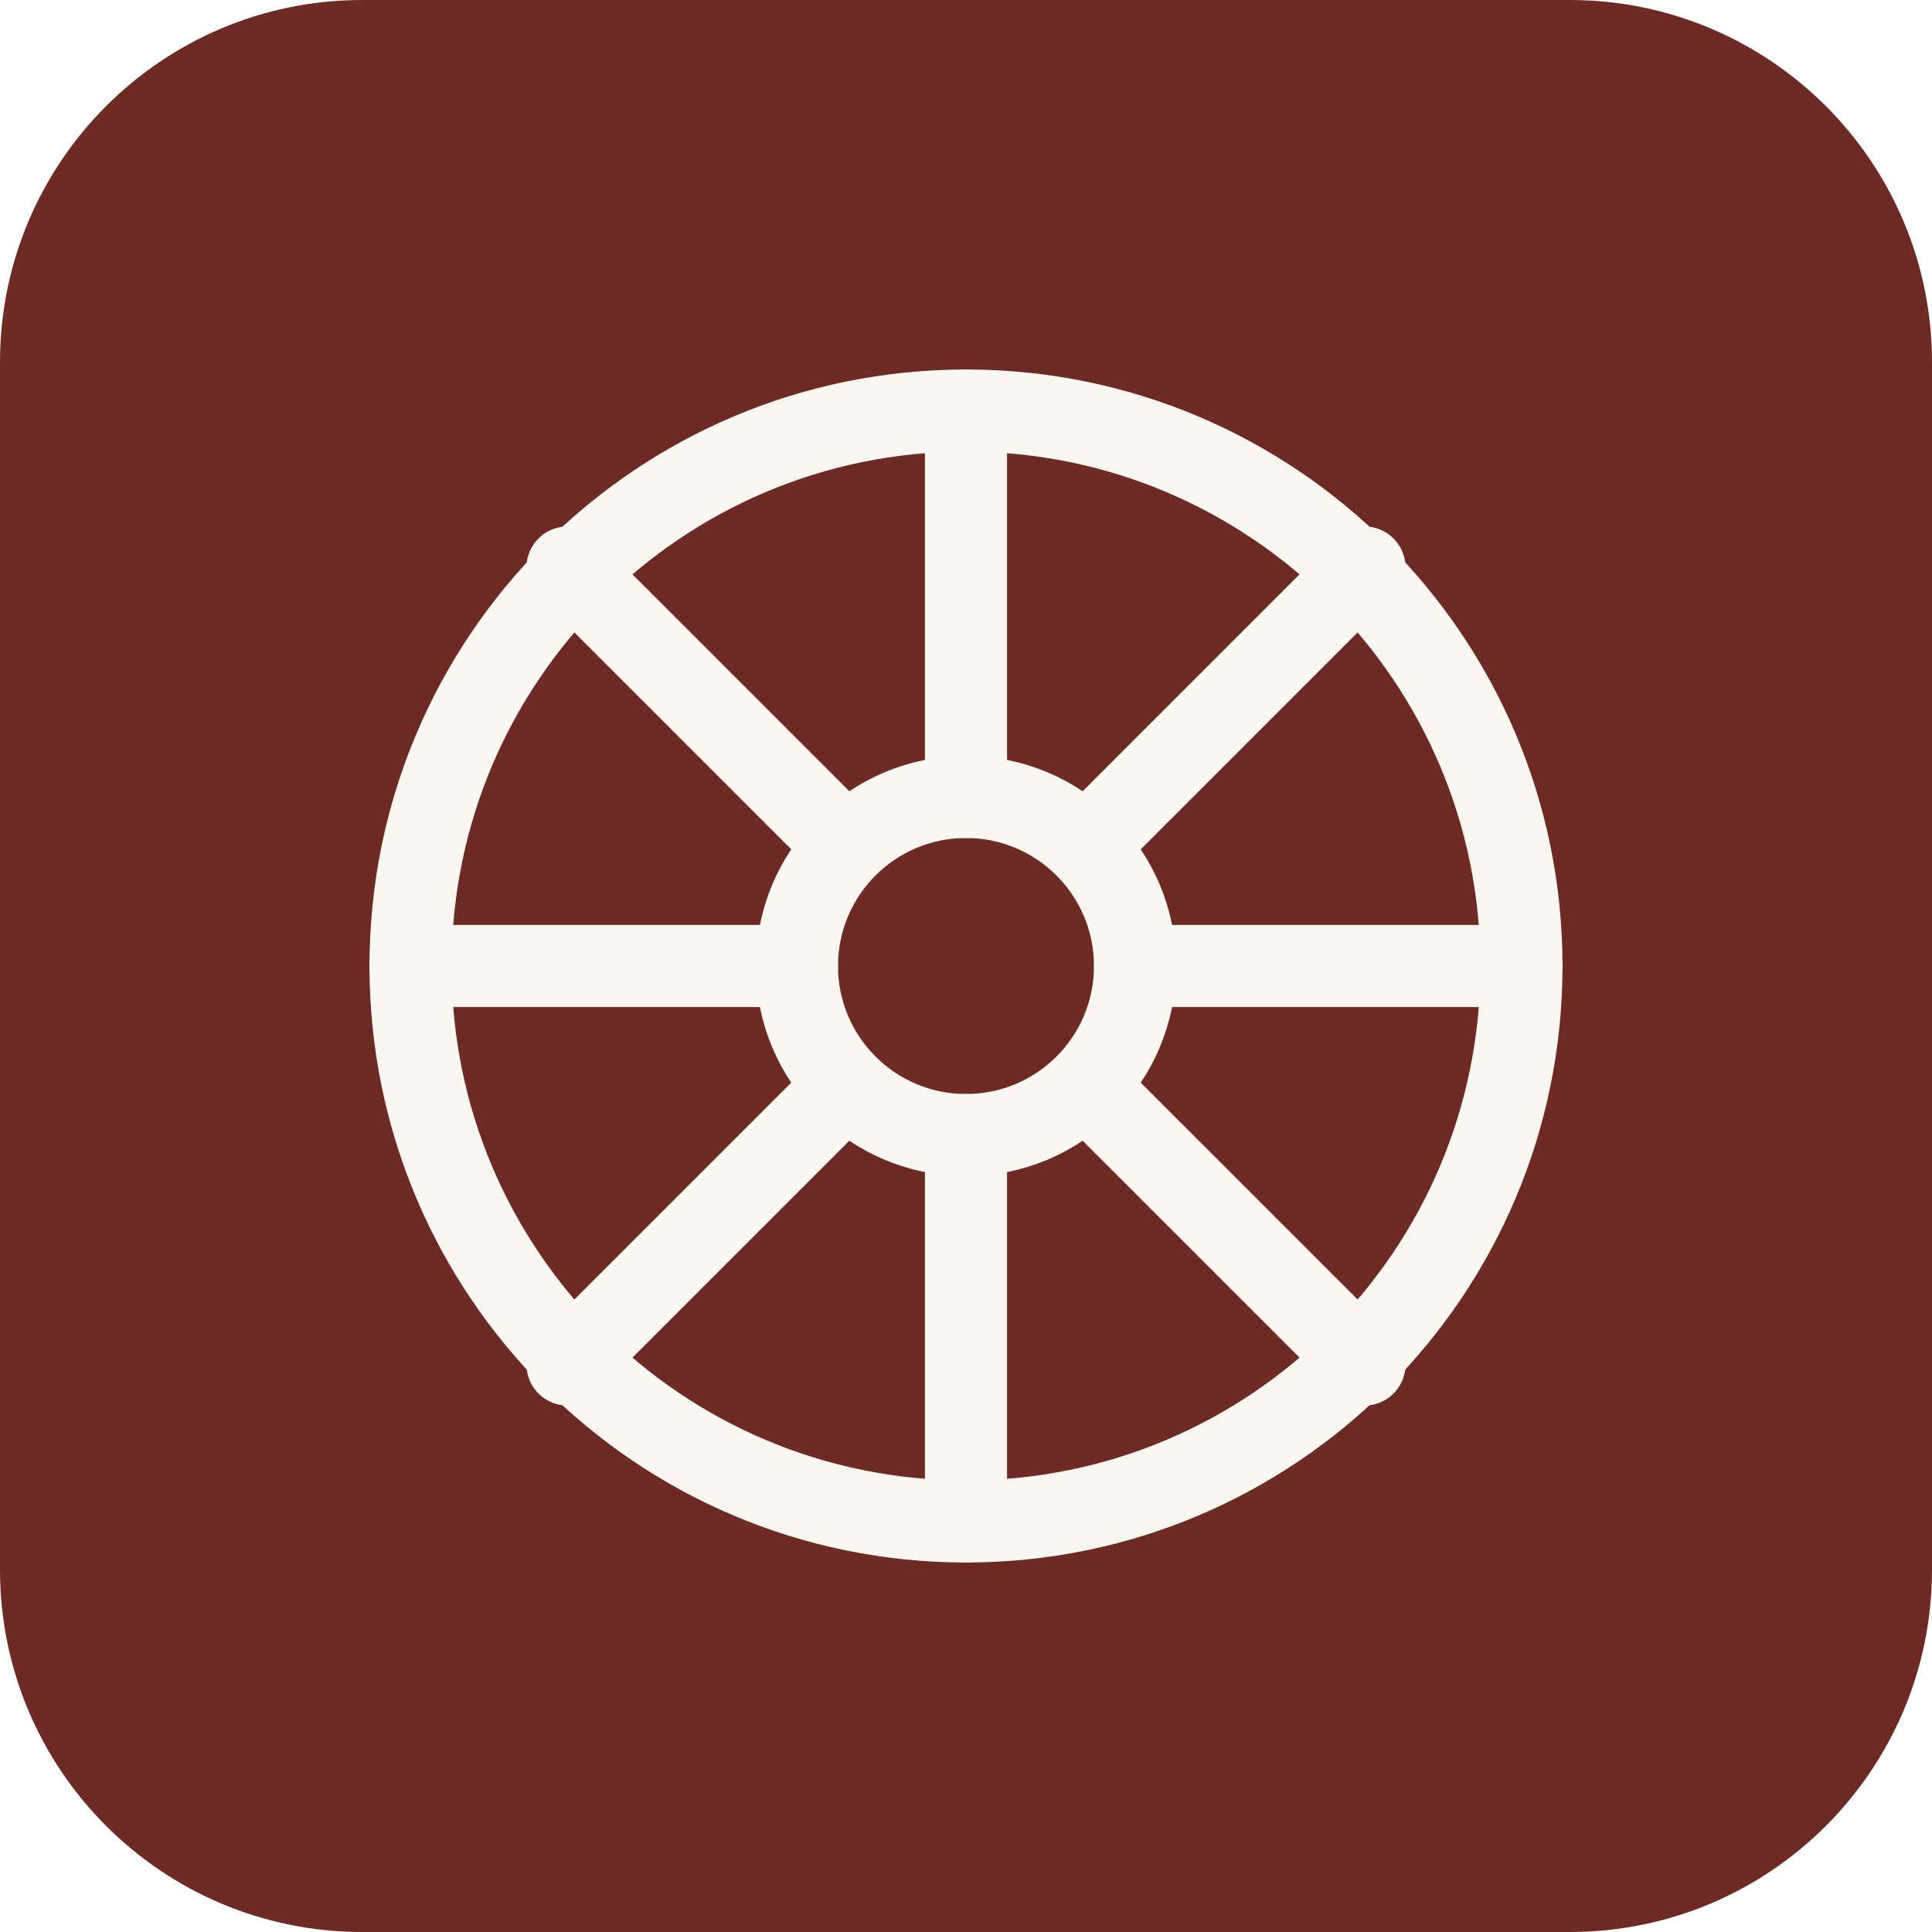
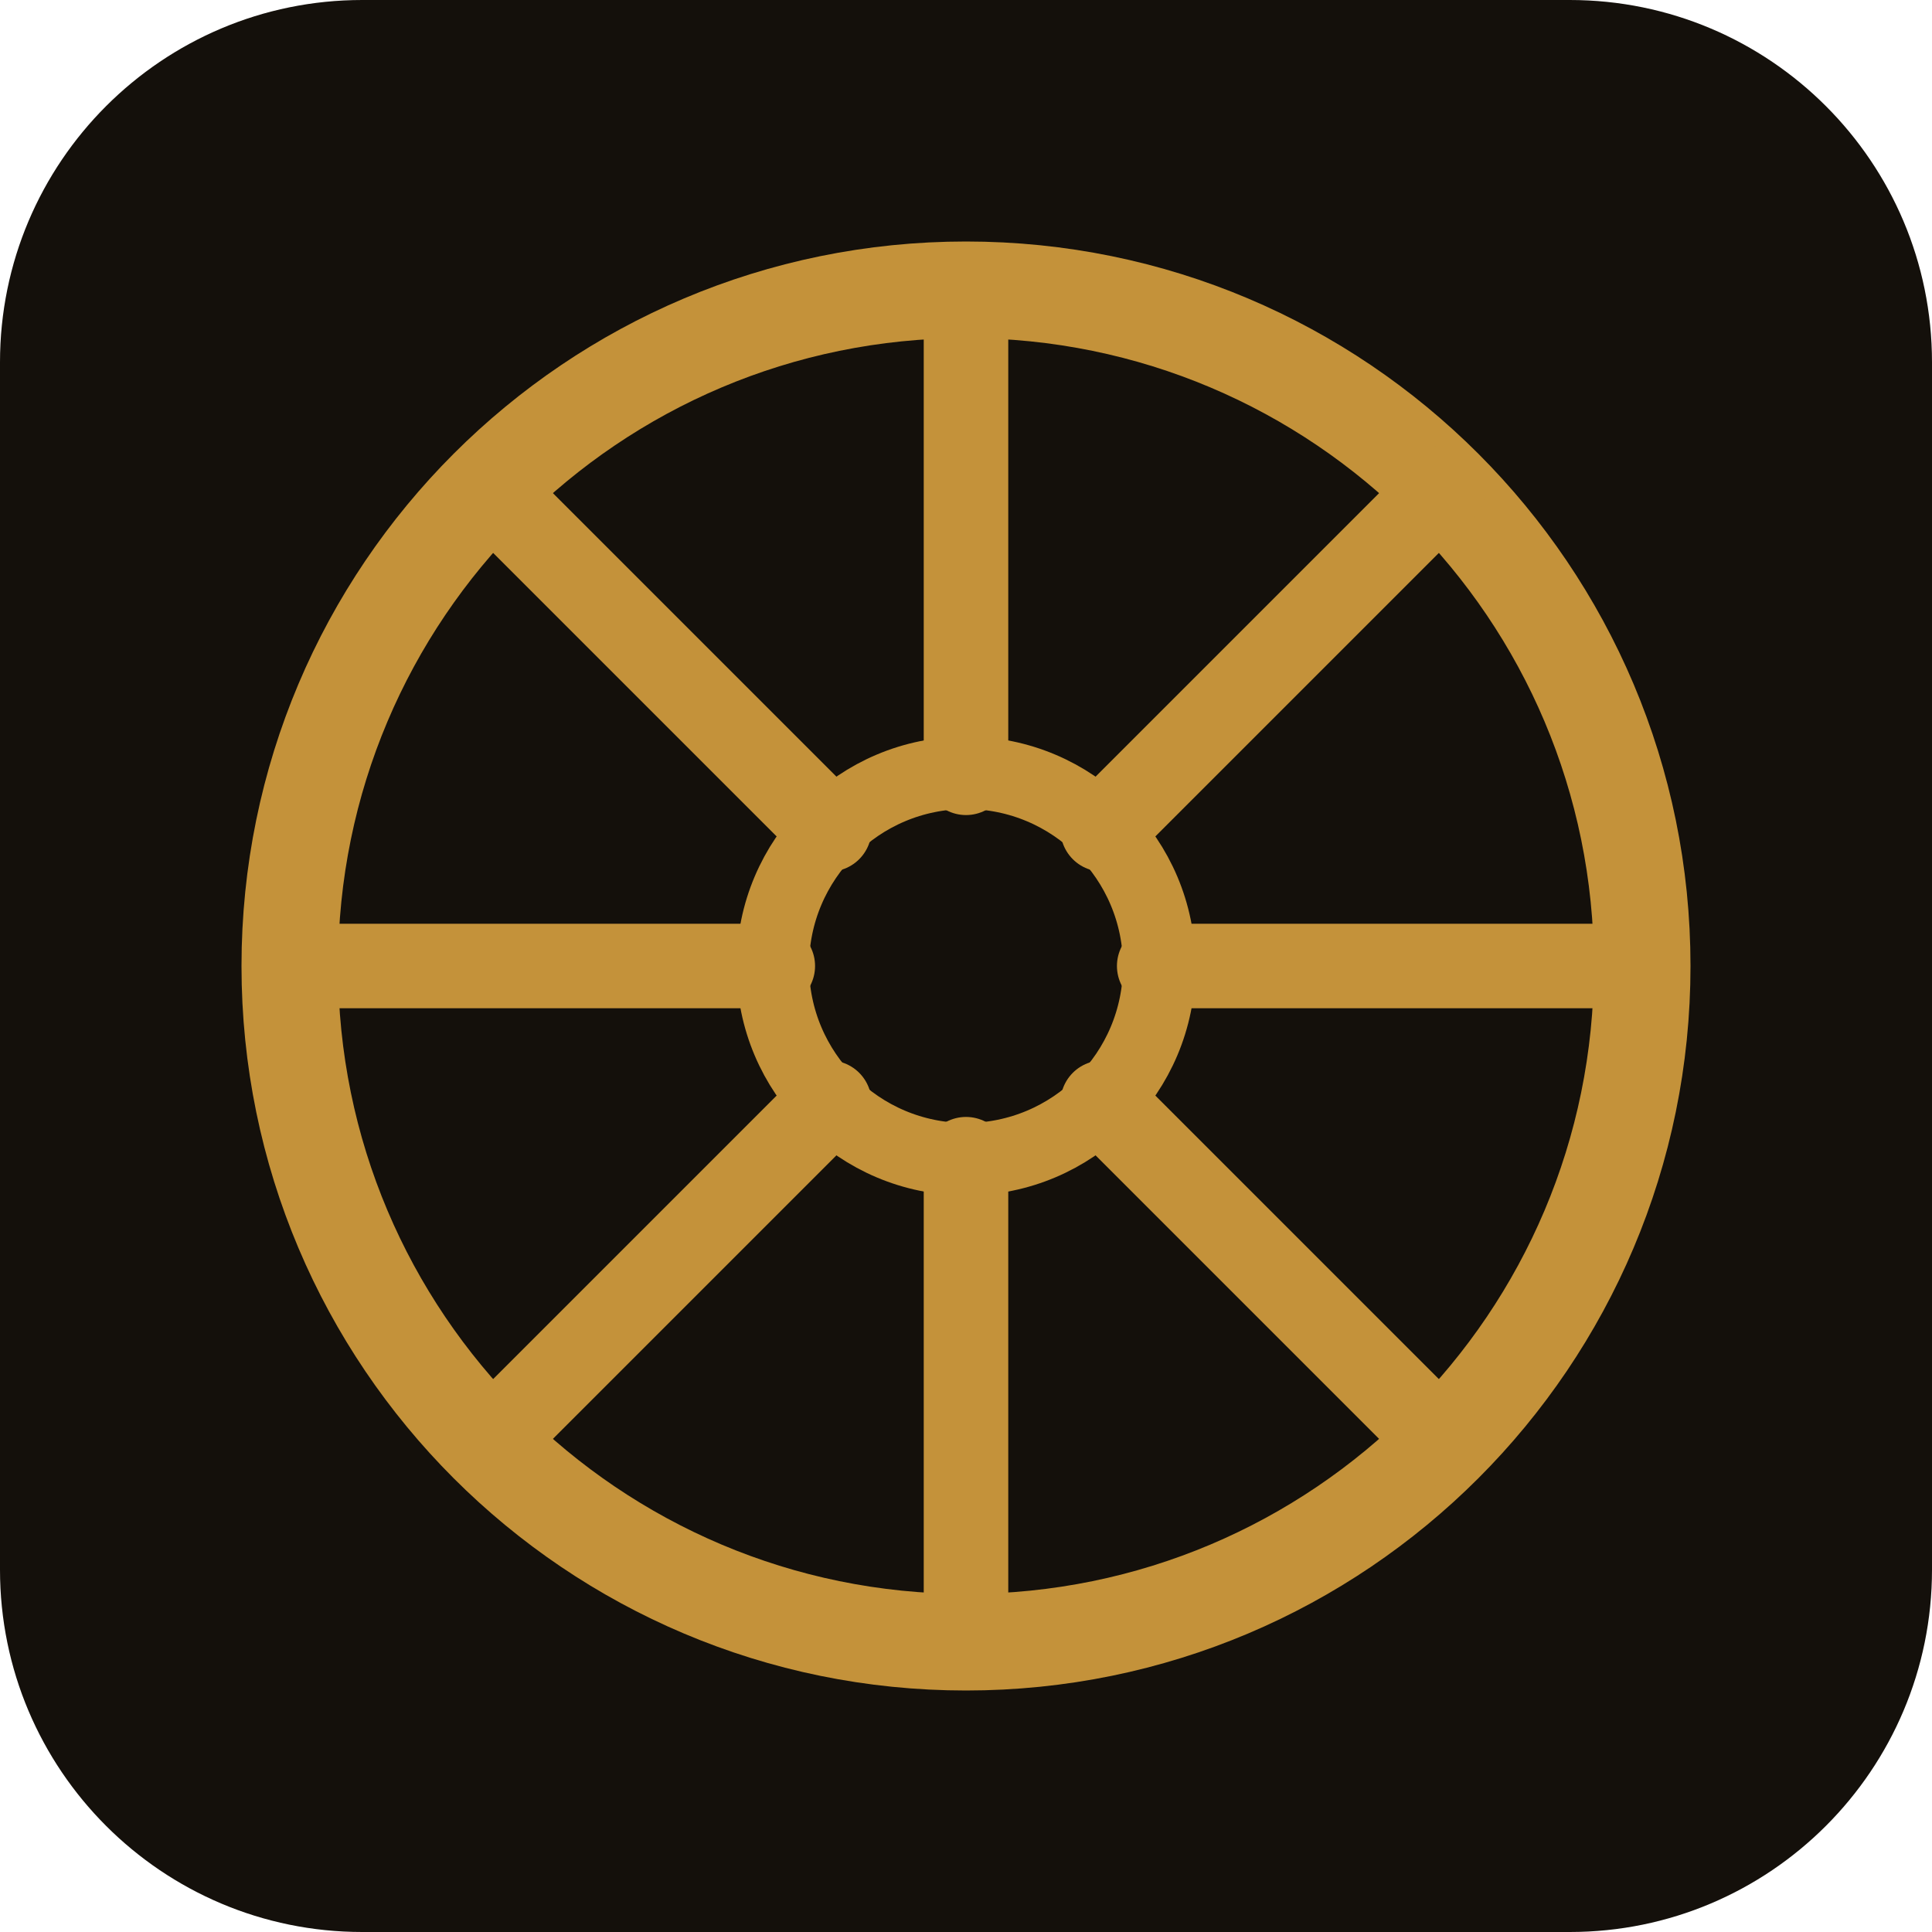
<svg xmlns="http://www.w3.org/2000/svg" viewBox="0 0 80 80">
-   <rect width="80" height="80" rx="15" fill="#6E2A24" />
-   <g fill="none" stroke="#FAF7F0" stroke-width="3.4" stroke-linecap="round">
-     <circle cx="40" cy="40" r="23" />
-     <circle cx="40" cy="40" r="7" />
-     <line x1="47" y1="40" x2="63" y2="40" />
-     <line x1="40" y1="47" x2="40" y2="63" />
-     <line x1="33" y1="40" x2="17" y2="40" />
-     <line x1="40" y1="33" x2="40" y2="17" />
-     <line x1="45.2" y1="34.8" x2="56.5" y2="23.5" />
-     <line x1="34.8" y1="34.8" x2="23.5" y2="23.5" />
-     <line x1="45.2" y1="45.2" x2="56.5" y2="56.5" />
-     <line x1="34.8" y1="45.2" x2="23.5" y2="56.5" />
+   <rect width="80" height="80" rx="15" fill="#14100B" />
+   <g fill="none" stroke="#C4923A" stroke-linecap="round">
+     <circle cx="40" cy="40" r="28" stroke-width="4" />
+     <circle cx="40" cy="40" r="8" stroke-width="3" />
+     <g stroke-width="3.5">
+       <line x1="48" y1="40" x2="68" y2="40" />
+       <line x1="40" y1="48" x2="40" y2="68" />
+       <line x1="32" y1="40" x2="12" y2="40" />
+       <line x1="40" y1="32" x2="40" y2="12" />
+       <line x1="45.66" y1="45.66" x2="59.8" y2="59.8" />
+       <line x1="34.34" y1="45.66" x2="20.2" y2="59.8" />
+       <line x1="45.66" y1="34.34" x2="59.8" y2="20.2" />
+       <line x1="34.34" y1="34.34" x2="20.2" y2="20.2" />
+     </g>
  </g>
</svg>
